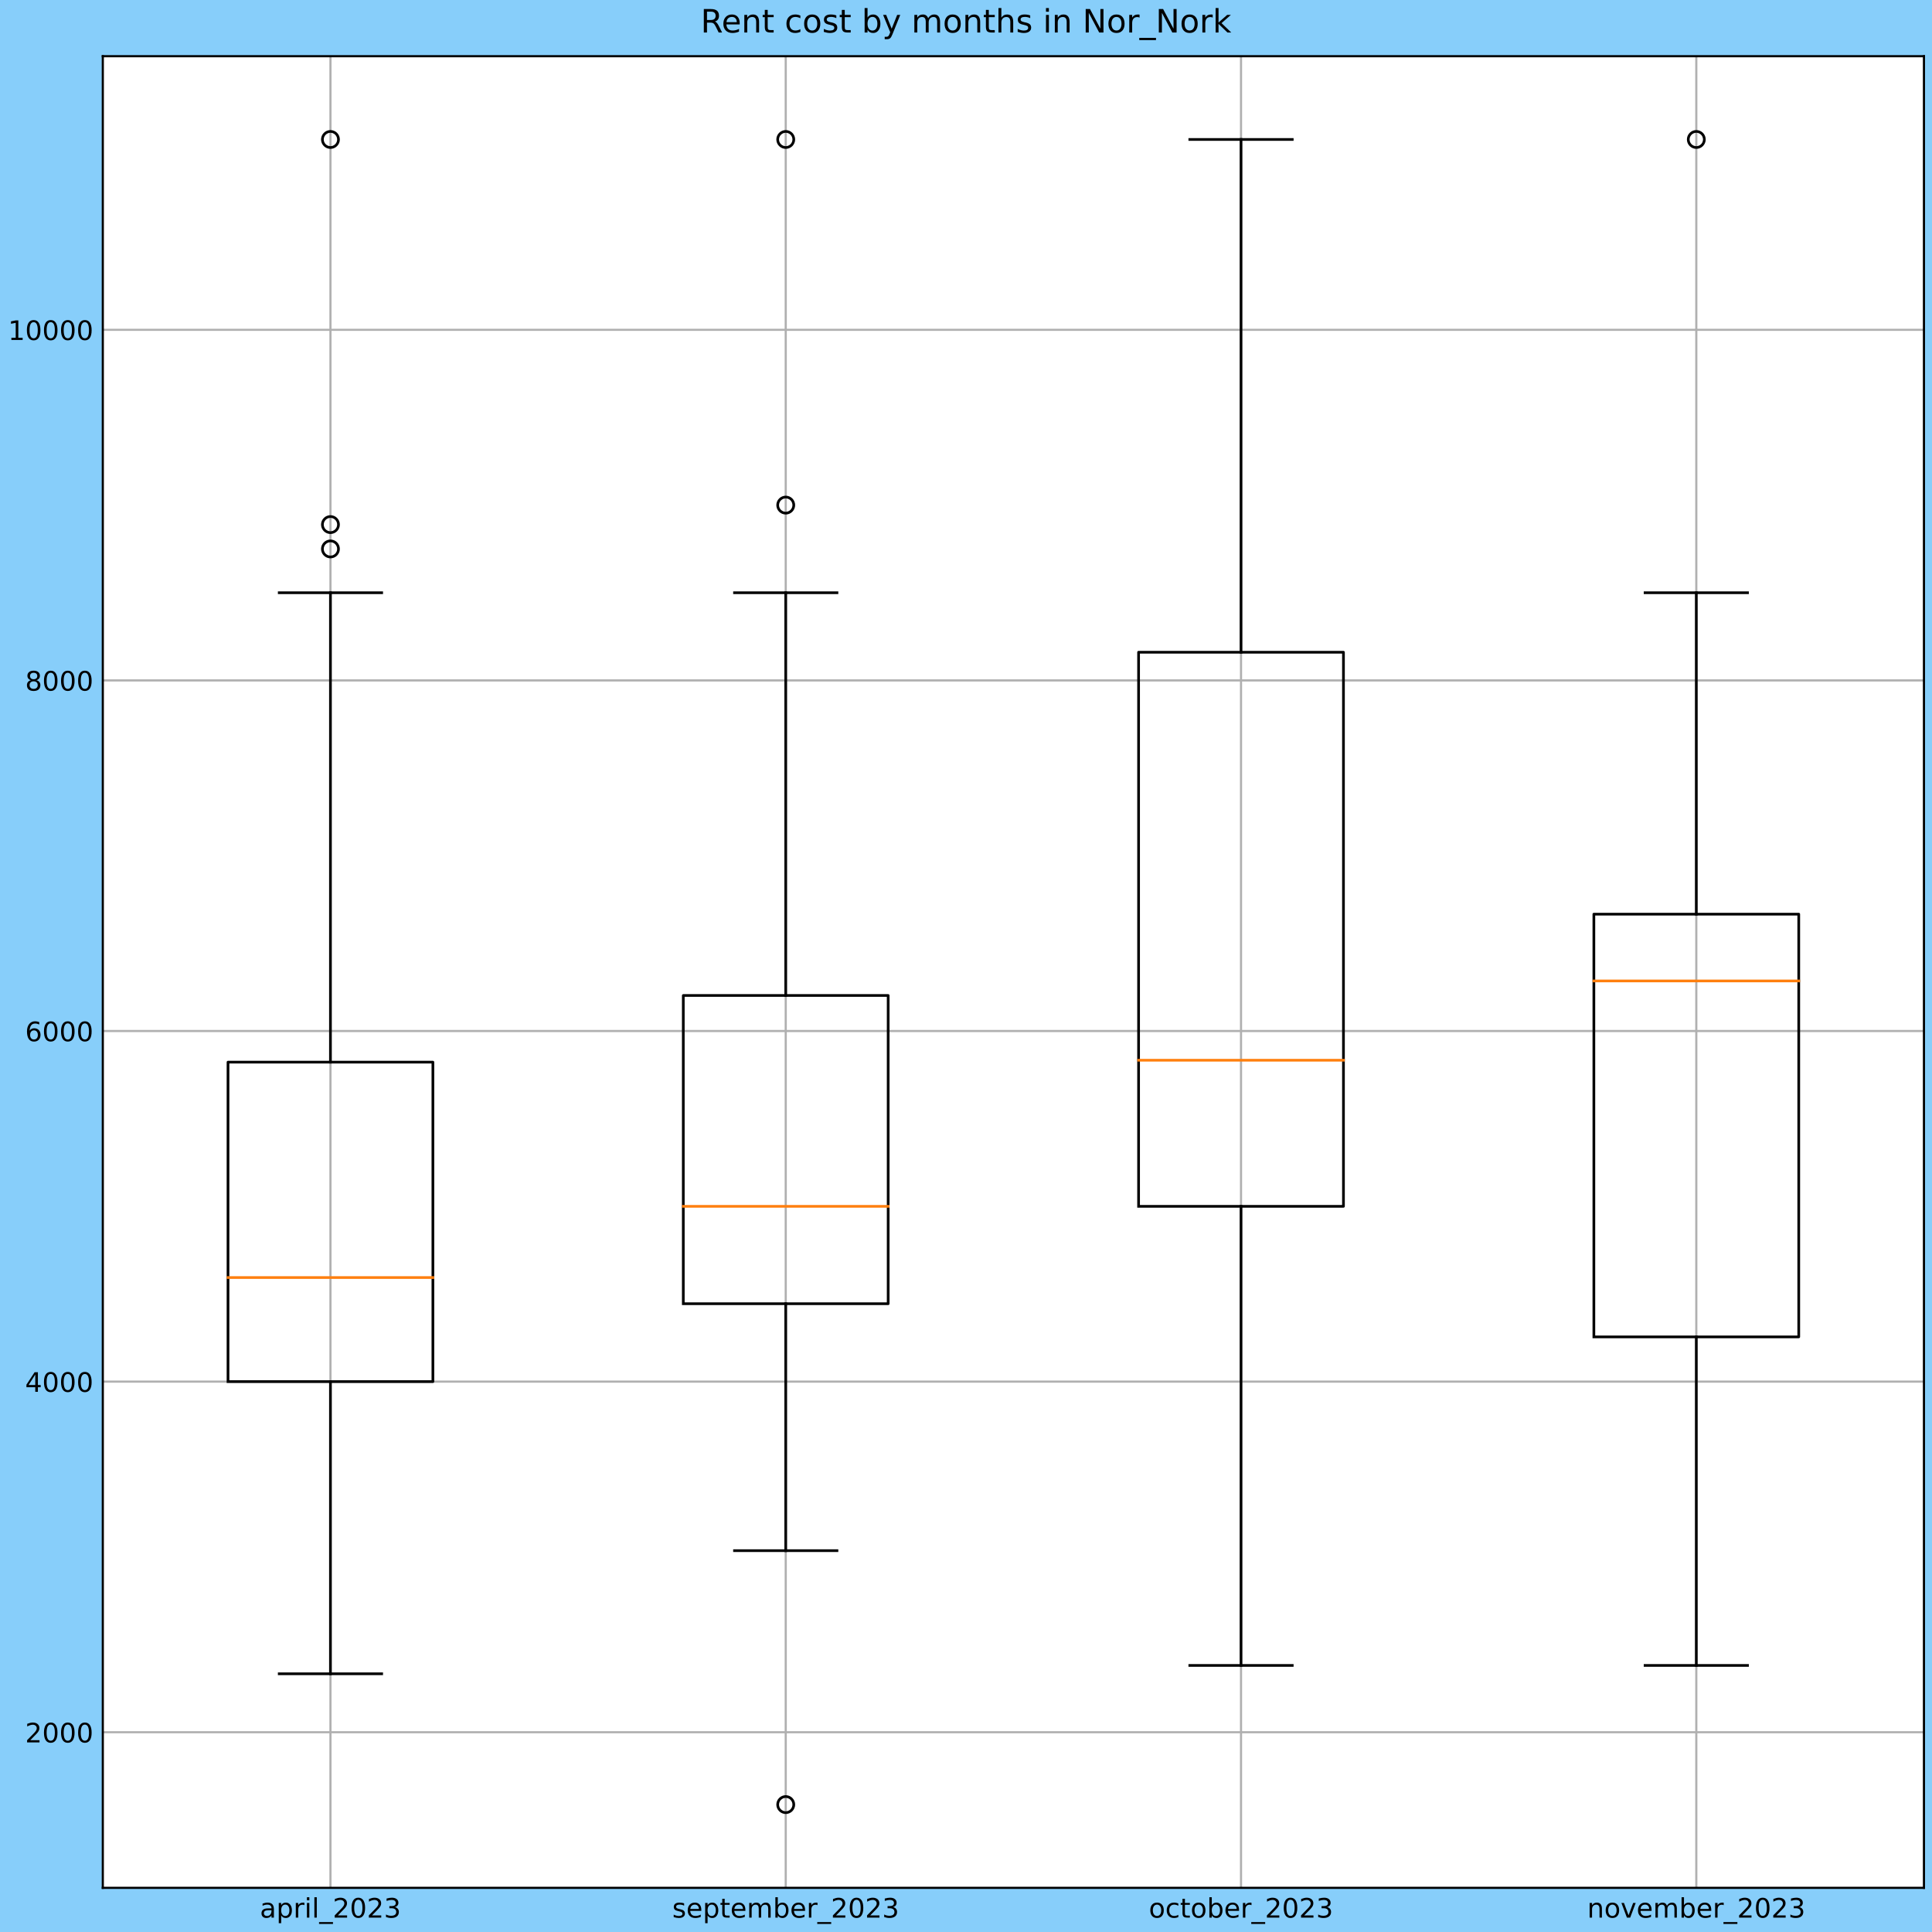
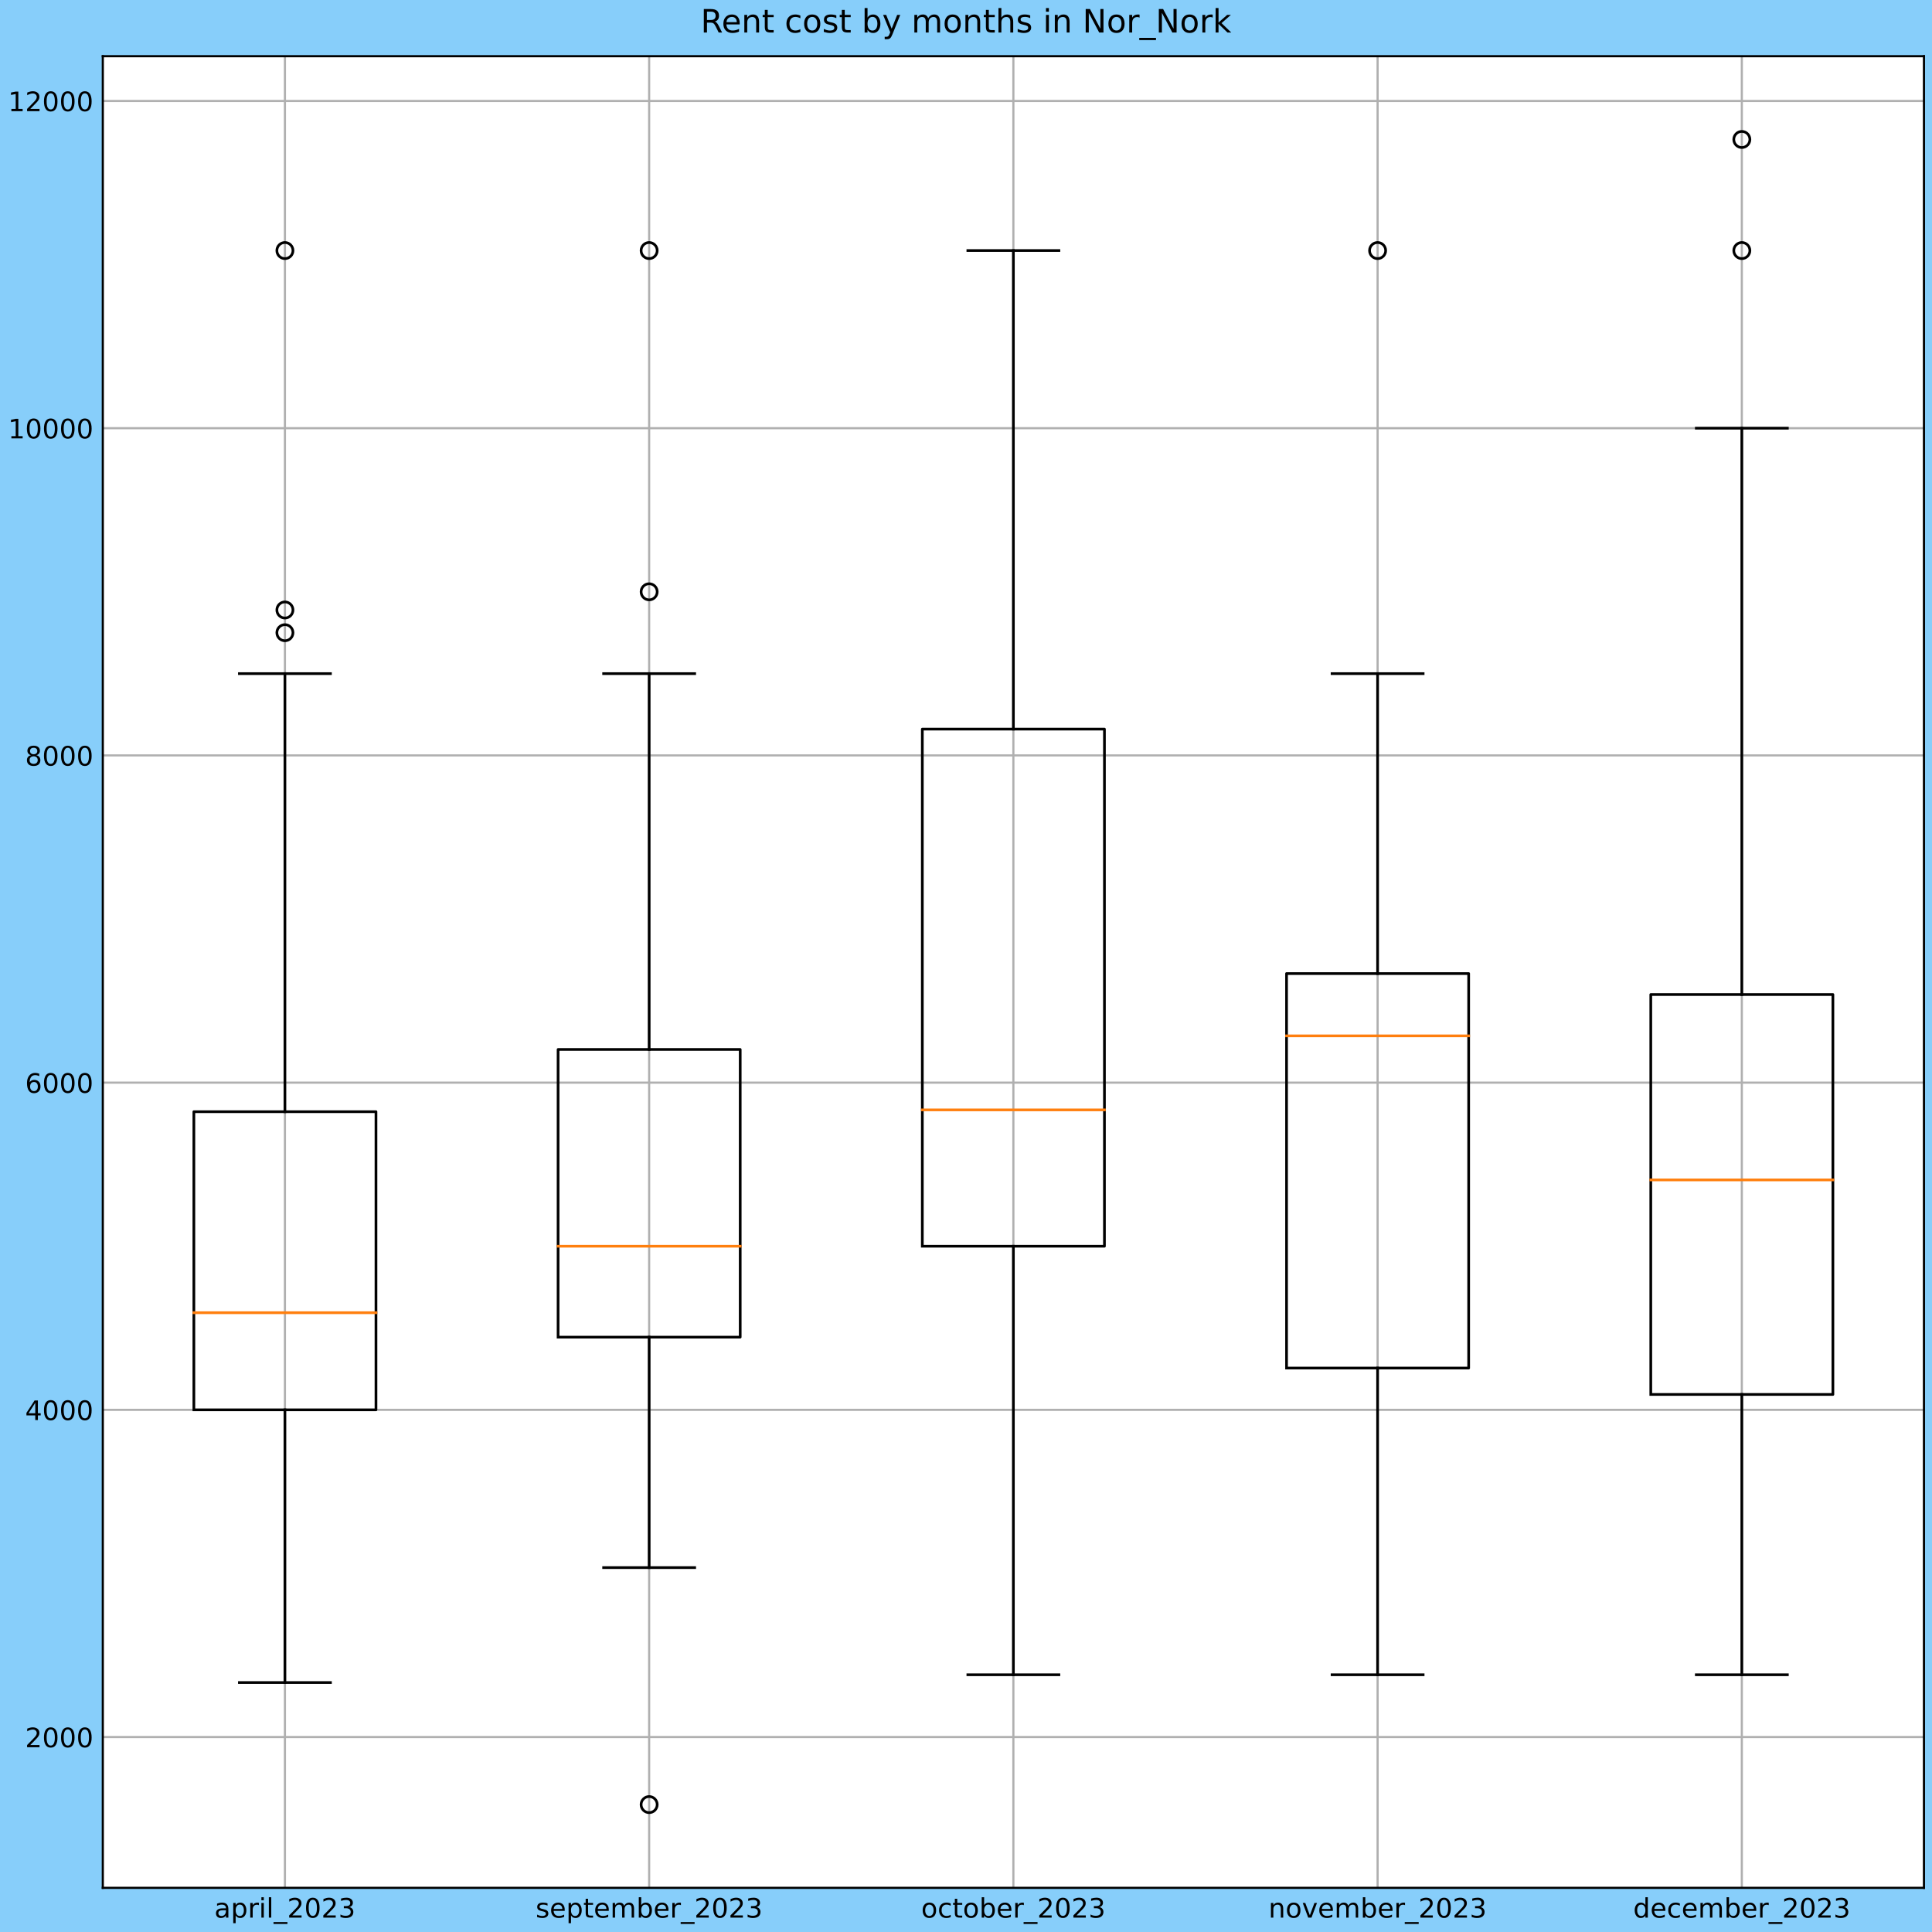
<svg xmlns="http://www.w3.org/2000/svg" xmlns:xlink="http://www.w3.org/1999/xlink" width="720pt" height="720pt" viewBox="0 0 720 720" version="1.1">
  <defs>
    <style type="text/css">*{stroke-linejoin: round; stroke-linecap: butt}</style>
  </defs>
  <g id="figure_1">
    <g id="patch_1">
      <path d="M 0 720  L 720 720  L 720 0  L 0 0  z " style="fill: #87cefa" />
    </g>
    <g id="axes_1">
      <g id="patch_2">
        <path d="M 38.313 703.544  L 717 703.544  L 717 20.948  L 38.313 20.948  z " style="fill: #ffffff" />
      </g>
      <g id="matplotlib.axis_1">
        <g id="xtick_1">
          <g id="line2d_1">
-             <path d="M 123.149 703.544  L 123.149 20.948  " clip-path="url(#pd80bcf5854)" style="fill: none; stroke: #b0b0b0; stroke-width: 0.8; stroke-linecap: square" />
+             <path d="M 106.181 703.544  L 106.181 20.948  " clip-path="url(#p9c67ec7162)" style="fill: none; stroke: #b0b0b0; stroke-width: 0.8; stroke-linecap: square" />
          </g>
          <g id="line2d_2" />
          <g id="text_1">
-             <g transform="translate(96.85174 714.6419)scale(0.1 -0.1)">
+             <g transform="translate(79.88457 714.6419)scale(0.1 -0.1)">
              <defs>
                <path id="DejaVuSans-61" d="M 2194 1759  Q 1497 1759 1228 1600  Q 959 1441 959 1056  Q 959 750 1161 570  Q 1363 391 1709 391  Q 2188 391 2477 730  Q 2766 1069 2766 1631  L 2766 1759  L 2194 1759  z M 3341 1997  L 3341 0  L 2766 0  L 2766 531  Q 2569 213 2275 61  Q 1981 -91 1556 -91  Q 1019 -91 701 211  Q 384 513 384 1019  Q 384 1609 779 1909  Q 1175 2209 1959 2209  L 2766 2209  L 2766 2266  Q 2766 2663 2505 2880  Q 2244 3097 1772 3097  Q 1472 3097 1187 3025  Q 903 2953 641 2809  L 641 3341  Q 956 3463 1253 3523  Q 1550 3584 1831 3584  Q 2591 3584 2966 3190  Q 3341 2797 3341 1997  z " transform="scale(0.015625)" />
                <path id="DejaVuSans-70" d="M 1159 525  L 1159 -1331  L 581 -1331  L 581 3500  L 1159 3500  L 1159 2969  Q 1341 3281 1617 3432  Q 1894 3584 2278 3584  Q 2916 3584 3314 3078  Q 3713 2572 3713 1747  Q 3713 922 3314 415  Q 2916 -91 2278 -91  Q 1894 -91 1617 61  Q 1341 213 1159 525  z M 3116 1747  Q 3116 2381 2855 2742  Q 2594 3103 2138 3103  Q 1681 3103 1420 2742  Q 1159 2381 1159 1747  Q 1159 1113 1420 752  Q 1681 391 2138 391  Q 2594 391 2855 752  Q 3116 1113 3116 1747  z " transform="scale(0.015625)" />
                <path id="DejaVuSans-72" d="M 2631 2963  Q 2534 3019 2420 3045  Q 2306 3072 2169 3072  Q 1681 3072 1420 2755  Q 1159 2438 1159 1844  L 1159 0  L 581 0  L 581 3500  L 1159 3500  L 1159 2956  Q 1341 3275 1631 3429  Q 1922 3584 2338 3584  Q 2397 3584 2469 3576  Q 2541 3569 2628 3553  L 2631 2963  z " transform="scale(0.015625)" />
                <path id="DejaVuSans-69" d="M 603 3500  L 1178 3500  L 1178 0  L 603 0  L 603 3500  z M 603 4863  L 1178 4863  L 1178 4134  L 603 4134  L 603 4863  z " transform="scale(0.015625)" />
                <path id="DejaVuSans-6c" d="M 603 4863  L 1178 4863  L 1178 0  L 603 0  L 603 4863  z " transform="scale(0.015625)" />
                <path id="DejaVuSans-5f" d="M 3263 -1063  L 3263 -1509  L -63 -1509  L -63 -1063  L 3263 -1063  z " transform="scale(0.015625)" />
                <path id="DejaVuSans-32" d="M 1228 531  L 3431 531  L 3431 0  L 469 0  L 469 531  Q 828 903 1448 1529  Q 2069 2156 2228 2338  Q 2531 2678 2651 2914  Q 2772 3150 2772 3378  Q 2772 3750 2511 3984  Q 2250 4219 1831 4219  Q 1534 4219 1204 4116  Q 875 4013 500 3803  L 500 4441  Q 881 4594 1212 4672  Q 1544 4750 1819 4750  Q 2544 4750 2975 4387  Q 3406 4025 3406 3419  Q 3406 3131 3298 2873  Q 3191 2616 2906 2266  Q 2828 2175 2409 1742  Q 1991 1309 1228 531  z " transform="scale(0.015625)" />
                <path id="DejaVuSans-30" d="M 2034 4250  Q 1547 4250 1301 3770  Q 1056 3291 1056 2328  Q 1056 1369 1301 889  Q 1547 409 2034 409  Q 2525 409 2770 889  Q 3016 1369 3016 2328  Q 3016 3291 2770 3770  Q 2525 4250 2034 4250  z M 2034 4750  Q 2819 4750 3233 4129  Q 3647 3509 3647 2328  Q 3647 1150 3233 529  Q 2819 -91 2034 -91  Q 1250 -91 836 529  Q 422 1150 422 2328  Q 422 3509 836 4129  Q 1250 4750 2034 4750  z " transform="scale(0.015625)" />
                <path id="DejaVuSans-33" d="M 2597 2516  Q 3050 2419 3304 2112  Q 3559 1806 3559 1356  Q 3559 666 3084 287  Q 2609 -91 1734 -91  Q 1441 -91 1130 -33  Q 819 25 488 141  L 488 750  Q 750 597 1062 519  Q 1375 441 1716 441  Q 2309 441 2620 675  Q 2931 909 2931 1356  Q 2931 1769 2642 2001  Q 2353 2234 1838 2234  L 1294 2234  L 1294 2753  L 1863 2753  Q 2328 2753 2575 2939  Q 2822 3125 2822 3475  Q 2822 3834 2567 4026  Q 2313 4219 1838 4219  Q 1578 4219 1281 4162  Q 984 4106 628 3988  L 628 4550  Q 988 4650 1302 4700  Q 1616 4750 1894 4750  Q 2613 4750 3031 4423  Q 3450 4097 3450 3541  Q 3450 3153 3228 2886  Q 3006 2619 2597 2516  z " transform="scale(0.015625)" />
              </defs>
              <use xlink:href="#DejaVuSans-61" />
              <use xlink:href="#DejaVuSans-70" x="61.279" />
              <use xlink:href="#DejaVuSans-72" x="124.756" />
              <use xlink:href="#DejaVuSans-69" x="165.869" />
              <use xlink:href="#DejaVuSans-6c" x="193.652" />
              <use xlink:href="#DejaVuSans-5f" x="221.436" />
              <use xlink:href="#DejaVuSans-32" x="271.436" />
              <use xlink:href="#DejaVuSans-30" x="335.059" />
              <use xlink:href="#DejaVuSans-32" x="398.682" />
              <use xlink:href="#DejaVuSans-33" x="462.305" />
            </g>
          </g>
        </g>
        <g id="xtick_2">
          <g id="line2d_3">
-             <path d="M 292.82 703.544  L 292.82 20.948  " clip-path="url(#pd80bcf5854)" style="fill: none; stroke: #b0b0b0; stroke-width: 0.8; stroke-linecap: square" />
+             <path d="M 241.919 703.544  L 241.919 20.948  " clip-path="url(#p9c67ec7162)" style="fill: none; stroke: #b0b0b0; stroke-width: 0.8; stroke-linecap: square" />
          </g>
          <g id="line2d_4" />
          <g id="text_2">
-             <g transform="translate(250.5266 714.6419)scale(0.1 -0.1)">
+             <g transform="translate(199.6251 714.6419)scale(0.1 -0.1)">
              <defs>
                <path id="DejaVuSans-73" d="M 2834 3397  L 2834 2853  Q 2591 2978 2328 3040  Q 2066 3103 1784 3103  Q 1356 3103 1142 2972  Q 928 2841 928 2578  Q 928 2378 1081 2264  Q 1234 2150 1697 2047  L 1894 2003  Q 2506 1872 2764 1633  Q 3022 1394 3022 966  Q 3022 478 2636 193  Q 2250 -91 1575 -91  Q 1294 -91 989 -36  Q 684 19 347 128  L 347 722  Q 666 556 975 473  Q 1284 391 1588 391  Q 1994 391 2212 530  Q 2431 669 2431 922  Q 2431 1156 2273 1281  Q 2116 1406 1581 1522  L 1381 1569  Q 847 1681 609 1914  Q 372 2147 372 2553  Q 372 3047 722 3315  Q 1072 3584 1716 3584  Q 2034 3584 2315 3537  Q 2597 3491 2834 3397  z " transform="scale(0.015625)" />
                <path id="DejaVuSans-65" d="M 3597 1894  L 3597 1613  L 953 1613  Q 991 1019 1311 708  Q 1631 397 2203 397  Q 2534 397 2845 478  Q 3156 559 3463 722  L 3463 178  Q 3153 47 2828 -22  Q 2503 -91 2169 -91  Q 1331 -91 842 396  Q 353 884 353 1716  Q 353 2575 817 3079  Q 1281 3584 2069 3584  Q 2775 3584 3186 3129  Q 3597 2675 3597 1894  z M 3022 2063  Q 3016 2534 2758 2815  Q 2500 3097 2075 3097  Q 1594 3097 1305 2825  Q 1016 2553 972 2059  L 3022 2063  z " transform="scale(0.015625)" />
                <path id="DejaVuSans-74" d="M 1172 4494  L 1172 3500  L 2356 3500  L 2356 3053  L 1172 3053  L 1172 1153  Q 1172 725 1289 603  Q 1406 481 1766 481  L 2356 481  L 2356 0  L 1766 0  Q 1100 0 847 248  Q 594 497 594 1153  L 594 3053  L 172 3053  L 172 3500  L 594 3500  L 594 4494  L 1172 4494  z " transform="scale(0.015625)" />
                <path id="DejaVuSans-6d" d="M 3328 2828  Q 3544 3216 3844 3400  Q 4144 3584 4550 3584  Q 5097 3584 5394 3201  Q 5691 2819 5691 2113  L 5691 0  L 5113 0  L 5113 2094  Q 5113 2597 4934 2840  Q 4756 3084 4391 3084  Q 3944 3084 3684 2787  Q 3425 2491 3425 1978  L 3425 0  L 2847 0  L 2847 2094  Q 2847 2600 2669 2842  Q 2491 3084 2119 3084  Q 1678 3084 1418 2786  Q 1159 2488 1159 1978  L 1159 0  L 581 0  L 581 3500  L 1159 3500  L 1159 2956  Q 1356 3278 1631 3431  Q 1906 3584 2284 3584  Q 2666 3584 2933 3390  Q 3200 3197 3328 2828  z " transform="scale(0.015625)" />
                <path id="DejaVuSans-62" d="M 3116 1747  Q 3116 2381 2855 2742  Q 2594 3103 2138 3103  Q 1681 3103 1420 2742  Q 1159 2381 1159 1747  Q 1159 1113 1420 752  Q 1681 391 2138 391  Q 2594 391 2855 752  Q 3116 1113 3116 1747  z M 1159 2969  Q 1341 3281 1617 3432  Q 1894 3584 2278 3584  Q 2916 3584 3314 3078  Q 3713 2572 3713 1747  Q 3713 922 3314 415  Q 2916 -91 2278 -91  Q 1894 -91 1617 61  Q 1341 213 1159 525  L 1159 0  L 581 0  L 581 4863  L 1159 4863  L 1159 2969  z " transform="scale(0.015625)" />
              </defs>
              <use xlink:href="#DejaVuSans-73" />
              <use xlink:href="#DejaVuSans-65" x="52.1" />
              <use xlink:href="#DejaVuSans-70" x="113.623" />
              <use xlink:href="#DejaVuSans-74" x="177.1" />
              <use xlink:href="#DejaVuSans-65" x="216.309" />
              <use xlink:href="#DejaVuSans-6d" x="277.832" />
              <use xlink:href="#DejaVuSans-62" x="375.244" />
              <use xlink:href="#DejaVuSans-65" x="438.721" />
              <use xlink:href="#DejaVuSans-72" x="500.244" />
              <use xlink:href="#DejaVuSans-5f" x="541.357" />
              <use xlink:href="#DejaVuSans-32" x="591.357" />
              <use xlink:href="#DejaVuSans-30" x="654.98" />
              <use xlink:href="#DejaVuSans-32" x="718.604" />
              <use xlink:href="#DejaVuSans-33" x="782.227" />
            </g>
          </g>
        </g>
        <g id="xtick_3">
          <g id="line2d_5">
-             <path d="M 462.492 703.544  L 462.492 20.948  " clip-path="url(#pd80bcf5854)" style="fill: none; stroke: #b0b0b0; stroke-width: 0.8; stroke-linecap: square" />
+             <path d="M 377.656 703.544  L 377.656 20.948  " clip-path="url(#p9c67ec7162)" style="fill: none; stroke: #b0b0b0; stroke-width: 0.8; stroke-linecap: square" />
          </g>
          <g id="line2d_6" />
          <g id="text_3">
-             <g transform="translate(428.1328 714.6419)scale(0.1 -0.1)">
+             <g transform="translate(343.2969 714.6419)scale(0.1 -0.1)">
              <defs>
                <path id="DejaVuSans-6f" d="M 1959 3097  Q 1497 3097 1228 2736  Q 959 2375 959 1747  Q 959 1119 1226 758  Q 1494 397 1959 397  Q 2419 397 2687 759  Q 2956 1122 2956 1747  Q 2956 2369 2687 2733  Q 2419 3097 1959 3097  z M 1959 3584  Q 2709 3584 3137 3096  Q 3566 2609 3566 1747  Q 3566 888 3137 398  Q 2709 -91 1959 -91  Q 1206 -91 779 398  Q 353 888 353 1747  Q 353 2609 779 3096  Q 1206 3584 1959 3584  z " transform="scale(0.015625)" />
                <path id="DejaVuSans-63" d="M 3122 3366  L 3122 2828  Q 2878 2963 2633 3030  Q 2388 3097 2138 3097  Q 1578 3097 1268 2742  Q 959 2388 959 1747  Q 959 1106 1268 751  Q 1578 397 2138 397  Q 2388 397 2633 464  Q 2878 531 3122 666  L 3122 134  Q 2881 22 2623 -34  Q 2366 -91 2075 -91  Q 1284 -91 818 406  Q 353 903 353 1747  Q 353 2603 823 3093  Q 1294 3584 2113 3584  Q 2378 3584 2631 3529  Q 2884 3475 3122 3366  z " transform="scale(0.015625)" />
              </defs>
              <use xlink:href="#DejaVuSans-6f" />
              <use xlink:href="#DejaVuSans-63" x="61.182" />
              <use xlink:href="#DejaVuSans-74" x="116.162" />
              <use xlink:href="#DejaVuSans-6f" x="155.371" />
              <use xlink:href="#DejaVuSans-62" x="216.553" />
              <use xlink:href="#DejaVuSans-65" x="280.029" />
              <use xlink:href="#DejaVuSans-72" x="341.553" />
              <use xlink:href="#DejaVuSans-5f" x="382.666" />
              <use xlink:href="#DejaVuSans-32" x="432.666" />
              <use xlink:href="#DejaVuSans-30" x="496.289" />
              <use xlink:href="#DejaVuSans-32" x="559.912" />
              <use xlink:href="#DejaVuSans-33" x="623.535" />
            </g>
          </g>
        </g>
        <g id="xtick_4">
          <g id="line2d_7">
-             <path d="M 632.164 703.544  L 632.164 20.948  " clip-path="url(#pd80bcf5854)" style="fill: none; stroke: #b0b0b0; stroke-width: 0.8; stroke-linecap: square" />
+             <path d="M 513.394 703.544  L 513.394 20.948  " clip-path="url(#p9c67ec7162)" style="fill: none; stroke: #b0b0b0; stroke-width: 0.8; stroke-linecap: square" />
          </g>
          <g id="line2d_8" />
          <g id="text_4">
-             <g transform="translate(591.4983 714.6419)scale(0.1 -0.1)">
+             <g transform="translate(472.728 714.6419)scale(0.1 -0.1)">
              <defs>
                <path id="DejaVuSans-6e" d="M 3513 2113  L 3513 0  L 2938 0  L 2938 2094  Q 2938 2591 2744 2837  Q 2550 3084 2163 3084  Q 1697 3084 1428 2787  Q 1159 2491 1159 1978  L 1159 0  L 581 0  L 581 3500  L 1159 3500  L 1159 2956  Q 1366 3272 1645 3428  Q 1925 3584 2291 3584  Q 2894 3584 3203 3211  Q 3513 2838 3513 2113  z " transform="scale(0.015625)" />
                <path id="DejaVuSans-76" d="M 191 3500  L 800 3500  L 1894 563  L 2988 3500  L 3597 3500  L 2284 0  L 1503 0  L 191 3500  z " transform="scale(0.015625)" />
              </defs>
              <use xlink:href="#DejaVuSans-6e" />
              <use xlink:href="#DejaVuSans-6f" x="63.379" />
              <use xlink:href="#DejaVuSans-76" x="124.561" />
              <use xlink:href="#DejaVuSans-65" x="183.74" />
              <use xlink:href="#DejaVuSans-6d" x="245.264" />
              <use xlink:href="#DejaVuSans-62" x="342.676" />
              <use xlink:href="#DejaVuSans-65" x="406.152" />
              <use xlink:href="#DejaVuSans-72" x="467.676" />
              <use xlink:href="#DejaVuSans-5f" x="508.789" />
              <use xlink:href="#DejaVuSans-32" x="558.789" />
              <use xlink:href="#DejaVuSans-30" x="622.412" />
              <use xlink:href="#DejaVuSans-32" x="686.035" />
              <use xlink:href="#DejaVuSans-33" x="749.658" />
            </g>
          </g>
        </g>
+         <g id="xtick_5">
+           <g id="line2d_9">
+             <path d="M 649.131 703.544  L 649.131 20.948  " clip-path="url(#p9c67ec7162)" style="fill: none; stroke: #b0b0b0; stroke-width: 0.8; stroke-linecap: square" />
+           </g>
+           <g id="line2d_10" />
+           <g id="text_5">
+             <g transform="translate(608.6529 714.6419)scale(0.1 -0.1)">
+               <defs>
+                 <path id="DejaVuSans-64" d="M 2906 2969  L 2906 4863  L 3481 4863  L 3481 0  L 2906 0  L 2906 525  Q 2725 213 2448 61  Q 2172 -91 1784 -91  Q 1150 -91 751 415  Q 353 922 353 1747  Q 353 2572 751 3078  Q 1150 3584 1784 3584  Q 2172 3584 2448 3432  Q 2725 3281 2906 2969  z M 947 1747  Q 947 1113 1208 752  Q 1469 391 1925 391  Q 2381 391 2643 752  Q 2906 1113 2906 1747  Q 2906 2381 2643 2742  Q 2381 3103 1925 3103  Q 1469 3103 1208 2742  Q 947 2381 947 1747  z " transform="scale(0.015625)" />
+               </defs>
+               <use xlink:href="#DejaVuSans-64" />
+               <use xlink:href="#DejaVuSans-65" x="63.477" />
+               <use xlink:href="#DejaVuSans-63" x="125" />
+               <use xlink:href="#DejaVuSans-65" x="179.98" />
+               <use xlink:href="#DejaVuSans-6d" x="241.504" />
+               <use xlink:href="#DejaVuSans-62" x="338.916" />
+               <use xlink:href="#DejaVuSans-65" x="402.393" />
+               <use xlink:href="#DejaVuSans-72" x="463.916" />
+               <use xlink:href="#DejaVuSans-5f" x="505.029" />
+               <use xlink:href="#DejaVuSans-32" x="555.029" />
+               <use xlink:href="#DejaVuSans-30" x="618.652" />
+               <use xlink:href="#DejaVuSans-32" x="682.275" />
+               <use xlink:href="#DejaVuSans-33" x="745.898" />
+             </g>
+           </g>
+         </g>
      </g>
      <g id="matplotlib.axis_2">
        <g id="ytick_1">
-           <g id="line2d_9">
-             <path d="M 38.313 645.554  L 717 645.554  " clip-path="url(#pd80bcf5854)" style="fill: none; stroke: #b0b0b0; stroke-width: 0.8; stroke-linecap: square" />
-           </g>
-           <g id="line2d_10" />
-           <g id="text_5">
-             <g transform="translate(9.36274 649.3537)scale(0.1 -0.1)">
+           <g id="line2d_11">
+             <path d="M 38.313 647.353  L 717 647.353  " clip-path="url(#p9c67ec7162)" style="fill: none; stroke: #b0b0b0; stroke-width: 0.8; stroke-linecap: square" />
+           </g>
+           <g id="line2d_12" />
+           <g id="text_6">
+             <g transform="translate(9.36274 651.1524)scale(0.1 -0.1)">
              <use xlink:href="#DejaVuSans-32" />
              <use xlink:href="#DejaVuSans-30" x="63.623" />
              <use xlink:href="#DejaVuSans-30" x="127.246" />
              <use xlink:href="#DejaVuSans-30" x="190.869" />
            </g>
          </g>
        </g>
        <g id="ytick_2">
-           <g id="line2d_11">
-             <path d="M 38.313 514.892  L 717 514.892  " clip-path="url(#pd80bcf5854)" style="fill: none; stroke: #b0b0b0; stroke-width: 0.8; stroke-linecap: square" />
-           </g>
-           <g id="line2d_12" />
-           <g id="text_6">
-             <g transform="translate(9.36274 518.6916)scale(0.1 -0.1)">
+           <g id="line2d_13">
+             <path d="M 38.313 525.408  L 717 525.408  " clip-path="url(#p9c67ec7162)" style="fill: none; stroke: #b0b0b0; stroke-width: 0.8; stroke-linecap: square" />
+           </g>
+           <g id="line2d_14" />
+           <g id="text_7">
+             <g transform="translate(9.36274 529.2076)scale(0.1 -0.1)">
              <defs>
                <path id="DejaVuSans-34" d="M 2419 4116  L 825 1625  L 2419 1625  L 2419 4116  z M 2253 4666  L 3047 4666  L 3047 1625  L 3713 1625  L 3713 1100  L 3047 1100  L 3047 0  L 2419 0  L 2419 1100  L 313 1100  L 313 1709  L 2253 4666  z " transform="scale(0.015625)" />
              </defs>
              <use xlink:href="#DejaVuSans-34" />
              <use xlink:href="#DejaVuSans-30" x="63.623" />
              <use xlink:href="#DejaVuSans-30" x="127.246" />
              <use xlink:href="#DejaVuSans-30" x="190.869" />
            </g>
          </g>
        </g>
        <g id="ytick_3">
-           <g id="line2d_13">
-             <path d="M 38.313 384.23  L 717 384.23  " clip-path="url(#pd80bcf5854)" style="fill: none; stroke: #b0b0b0; stroke-width: 0.8; stroke-linecap: square" />
-           </g>
-           <g id="line2d_14" />
-           <g id="text_7">
-             <g transform="translate(9.36274 388.0295)scale(0.1 -0.1)">
+           <g id="line2d_15">
+             <path d="M 38.313 403.463  L 717 403.463  " clip-path="url(#p9c67ec7162)" style="fill: none; stroke: #b0b0b0; stroke-width: 0.8; stroke-linecap: square" />
+           </g>
+           <g id="line2d_16" />
+           <g id="text_8">
+             <g transform="translate(9.36274 407.2627)scale(0.1 -0.1)">
              <defs>
                <path id="DejaVuSans-36" d="M 2113 2584  Q 1688 2584 1439 2293  Q 1191 2003 1191 1497  Q 1191 994 1439 701  Q 1688 409 2113 409  Q 2538 409 2786 701  Q 3034 994 3034 1497  Q 3034 2003 2786 2293  Q 2538 2584 2113 2584  z M 3366 4563  L 3366 3988  Q 3128 4100 2886 4159  Q 2644 4219 2406 4219  Q 1781 4219 1451 3797  Q 1122 3375 1075 2522  Q 1259 2794 1537 2939  Q 1816 3084 2150 3084  Q 2853 3084 3261 2657  Q 3669 2231 3669 1497  Q 3669 778 3244 343  Q 2819 -91 2113 -91  Q 1303 -91 875 529  Q 447 1150 447 2328  Q 447 3434 972 4092  Q 1497 4750 2381 4750  Q 2619 4750 2861 4703  Q 3103 4656 3366 4563  z " transform="scale(0.015625)" />
              </defs>
              <use xlink:href="#DejaVuSans-36" />
              <use xlink:href="#DejaVuSans-30" x="63.623" />
              <use xlink:href="#DejaVuSans-30" x="127.246" />
              <use xlink:href="#DejaVuSans-30" x="190.869" />
            </g>
          </g>
        </g>
        <g id="ytick_4">
-           <g id="line2d_15">
-             <path d="M 38.313 253.568  L 717 253.568  " clip-path="url(#pd80bcf5854)" style="fill: none; stroke: #b0b0b0; stroke-width: 0.8; stroke-linecap: square" />
-           </g>
-           <g id="line2d_16" />
-           <g id="text_8">
-             <g transform="translate(9.36274 257.3674)scale(0.1 -0.1)">
+           <g id="line2d_17">
+             <path d="M 38.313 281.519  L 717 281.519  " clip-path="url(#p9c67ec7162)" style="fill: none; stroke: #b0b0b0; stroke-width: 0.8; stroke-linecap: square" />
+           </g>
+           <g id="line2d_18" />
+           <g id="text_9">
+             <g transform="translate(9.36274 285.3178)scale(0.1 -0.1)">
              <defs>
                <path id="DejaVuSans-38" d="M 2034 2216  Q 1584 2216 1326 1975  Q 1069 1734 1069 1313  Q 1069 891 1326 650  Q 1584 409 2034 409  Q 2484 409 2743 651  Q 3003 894 3003 1313  Q 3003 1734 2745 1975  Q 2488 2216 2034 2216  z M 1403 2484  Q 997 2584 770 2862  Q 544 3141 544 3541  Q 544 4100 942 4425  Q 1341 4750 2034 4750  Q 2731 4750 3128 4425  Q 3525 4100 3525 3541  Q 3525 3141 3298 2862  Q 3072 2584 2669 2484  Q 3125 2378 3379 2068  Q 3634 1759 3634 1313  Q 3634 634 3220 271  Q 2806 -91 2034 -91  Q 1263 -91 848 271  Q 434 634 434 1313  Q 434 1759 690 2068  Q 947 2378 1403 2484  z M 1172 3481  Q 1172 3119 1398 2916  Q 1625 2713 2034 2713  Q 2441 2713 2670 2916  Q 2900 3119 2900 3481  Q 2900 3844 2670 4047  Q 2441 4250 2034 4250  Q 1625 4250 1398 4047  Q 1172 3844 1172 3481  z " transform="scale(0.015625)" />
              </defs>
              <use xlink:href="#DejaVuSans-38" />
              <use xlink:href="#DejaVuSans-30" x="63.623" />
              <use xlink:href="#DejaVuSans-30" x="127.246" />
              <use xlink:href="#DejaVuSans-30" x="190.869" />
            </g>
          </g>
        </g>
        <g id="ytick_5">
-           <g id="line2d_17">
-             <path d="M 38.313 122.906  L 717 122.906  " clip-path="url(#pd80bcf5854)" style="fill: none; stroke: #b0b0b0; stroke-width: 0.8; stroke-linecap: square" />
-           </g>
-           <g id="line2d_18" />
-           <g id="text_9">
-             <g transform="translate(3.00024 126.7053)scale(0.1 -0.1)">
+           <g id="line2d_19">
+             <path d="M 38.313 159.574  L 717 159.574  " clip-path="url(#p9c67ec7162)" style="fill: none; stroke: #b0b0b0; stroke-width: 0.8; stroke-linecap: square" />
+           </g>
+           <g id="line2d_20" />
+           <g id="text_10">
+             <g transform="translate(3.00024 163.3729)scale(0.1 -0.1)">
              <defs>
                <path id="DejaVuSans-31" d="M 794 531  L 1825 531  L 1825 4091  L 703 3866  L 703 4441  L 1819 4666  L 2450 4666  L 2450 531  L 3481 531  L 3481 0  L 794 0  L 794 531  z " transform="scale(0.015625)" />
              </defs>
              <use xlink:href="#DejaVuSans-31" />
              <use xlink:href="#DejaVuSans-30" x="63.623" />
              <use xlink:href="#DejaVuSans-30" x="127.246" />
              <use xlink:href="#DejaVuSans-30" x="190.869" />
              <use xlink:href="#DejaVuSans-30" x="254.492" />
            </g>
          </g>
        </g>
-       </g>
-       <g id="line2d_19">
-         <path d="M 84.972 514.892  L 161.325 514.892  L 161.325 395.835  L 84.972 395.835  L 84.972 514.892  " clip-path="url(#pd80bcf5854)" style="fill: none; stroke: #000000; stroke-linecap: square" />
-       </g>
-       <g id="line2d_20">
-         <path d="M 123.149 514.892  L 123.149 623.777  " clip-path="url(#pd80bcf5854)" style="fill: none; stroke: #000000; stroke-linecap: square" />
-       </g>
-       <g id="line2d_21">
-         <path d="M 123.149 395.835  L 123.149 220.903  " clip-path="url(#pd80bcf5854)" style="fill: none; stroke: #000000; stroke-linecap: square" />
-       </g>
-       <g id="line2d_22">
-         <path d="M 104.061 623.777  L 142.237 623.777  " clip-path="url(#pd80bcf5854)" style="fill: none; stroke: #000000; stroke-linecap: square" />
+         <g id="ytick_6">
+           <g id="line2d_21">
+             <path d="M 38.313 37.629  L 717 37.629  " clip-path="url(#p9c67ec7162)" style="fill: none; stroke: #b0b0b0; stroke-width: 0.8; stroke-linecap: square" />
+           </g>
+           <g id="line2d_22" />
+           <g id="text_11">
+             <g transform="translate(3.00024 41.42804)scale(0.1 -0.1)">
+               <use xlink:href="#DejaVuSans-31" />
+               <use xlink:href="#DejaVuSans-32" x="63.623" />
+               <use xlink:href="#DejaVuSans-30" x="127.246" />
+               <use xlink:href="#DejaVuSans-30" x="190.869" />
+               <use xlink:href="#DejaVuSans-30" x="254.492" />
+             </g>
+           </g>
+         </g>
      </g>
      <g id="line2d_23">
-         <path d="M 104.061 220.903  L 142.237 220.903  " clip-path="url(#pd80bcf5854)" style="fill: none; stroke: #000000; stroke-linecap: square" />
+         <path d="M 72.247 525.408  L 140.116 525.408  L 140.116 414.294  L 72.247 414.294  L 72.247 525.408  " clip-path="url(#p9c67ec7162)" style="fill: none; stroke: #000000; stroke-linecap: square" />
      </g>
      <g id="line2d_24">
+         <path d="M 106.181 525.408  L 106.181 627.029  " clip-path="url(#p9c67ec7162)" style="fill: none; stroke: #000000; stroke-linecap: square" />
+       </g>
+       <g id="line2d_25">
+         <path d="M 106.181 414.294  L 106.181 251.032  " clip-path="url(#p9c67ec7162)" style="fill: none; stroke: #000000; stroke-linecap: square" />
+       </g>
+       <g id="line2d_26">
+         <path d="M 89.214 627.029  L 123.149 627.029  " clip-path="url(#p9c67ec7162)" style="fill: none; stroke: #000000; stroke-linecap: square" />
+       </g>
+       <g id="line2d_27">
+         <path d="M 89.214 251.032  L 123.149 251.032  " clip-path="url(#p9c67ec7162)" style="fill: none; stroke: #000000; stroke-linecap: square" />
+       </g>
+       <g id="line2d_28">
        <defs>
-           <path id="mbad8884e12" d="M 0 3  C 0.796 3 1.559 2.684 2.121 2.121  C 2.684 1.559 3 0.796 3 0  C 3 -0.796 2.684 -1.559 2.121 -2.121  C 1.559 -2.684 0.796 -3 0 -3  C -0.796 -3 -1.559 -2.684 -2.121 -2.121  C -2.684 -1.559 -3 -0.796 -3 0  C -3 0.796 -2.684 1.559 -2.121 2.121  C -1.559 2.684 -0.796 3 0 3  z " style="stroke: #000000" />
+           <path id="me9e5285415" d="M 0 3  C 0.796 3 1.559 2.684 2.121 2.121  C 2.684 1.559 3 0.796 3 0  C 3 -0.796 2.684 -1.559 2.121 -2.121  C 1.559 -2.684 0.796 -3 0 -3  C -0.796 -3 -1.559 -2.684 -2.121 -2.121  C -2.684 -1.559 -3 -0.796 -3 0  C -3 0.796 -2.684 1.559 -2.121 2.121  C -1.559 2.684 -0.796 3 0 3  z " style="stroke: #000000" />
        </defs>
-         <g clip-path="url(#pd80bcf5854)">
-           <use xlink:href="#mbad8884e12" x="123.149" y="204.57" style="fill-opacity: 0; stroke: #000000" />
-           <use xlink:href="#mbad8884e12" x="123.149" y="51.975" style="fill-opacity: 0; stroke: #000000" />
-           <use xlink:href="#mbad8884e12" x="123.149" y="195.496" style="fill-opacity: 0; stroke: #000000" />
-         </g>
-       </g>
-       <g id="line2d_25">
-         <path d="M 254.644 485.856  L 330.997 485.856  L 330.997 370.991  L 254.644 370.991  L 254.644 485.856  " clip-path="url(#pd80bcf5854)" style="fill: none; stroke: #000000; stroke-linecap: square" />
-       </g>
-       <g id="line2d_26">
-         <path d="M 292.82 485.856  L 292.82 577.89  " clip-path="url(#pd80bcf5854)" style="fill: none; stroke: #000000; stroke-linecap: square" />
-       </g>
-       <g id="line2d_27">
-         <path d="M 292.82 370.991  L 292.82 220.903  " clip-path="url(#pd80bcf5854)" style="fill: none; stroke: #000000; stroke-linecap: square" />
-       </g>
-       <g id="line2d_28">
-         <path d="M 273.732 577.89  L 311.908 577.89  " clip-path="url(#pd80bcf5854)" style="fill: none; stroke: #000000; stroke-linecap: square" />
+         <g clip-path="url(#p9c67ec7162)">
+           <use xlink:href="#me9e5285415" x="106.181" y="235.789" style="fill-opacity: 0; stroke: #000000" />
+           <use xlink:href="#me9e5285415" x="106.181" y="93.375" style="fill-opacity: 0; stroke: #000000" />
+           <use xlink:href="#me9e5285415" x="106.181" y="227.321" style="fill-opacity: 0; stroke: #000000" />
+         </g>
      </g>
      <g id="line2d_29">
-         <path d="M 273.732 220.903  L 311.908 220.903  " clip-path="url(#pd80bcf5854)" style="fill: none; stroke: #000000; stroke-linecap: square" />
+         <path d="M 207.984 498.309  L 275.853 498.309  L 275.853 391.107  L 207.984 391.107  L 207.984 498.309  " clip-path="url(#p9c67ec7162)" style="fill: none; stroke: #000000; stroke-linecap: square" />
      </g>
      <g id="line2d_30">
-         <g clip-path="url(#pd80bcf5854)">
-           <use xlink:href="#mbad8884e12" x="292.82" y="672.516" style="fill-opacity: 0; stroke: #000000" />
-           <use xlink:href="#mbad8884e12" x="292.82" y="188.237" style="fill-opacity: 0; stroke: #000000" />
-           <use xlink:href="#mbad8884e12" x="292.82" y="51.975" style="fill-opacity: 0; stroke: #000000" />
-         </g>
+         <path d="M 241.919 498.309  L 241.919 584.203  " clip-path="url(#p9c67ec7162)" style="fill: none; stroke: #000000; stroke-linecap: square" />
      </g>
      <g id="line2d_31">
-         <path d="M 424.316 449.561  L 500.668 449.561  L 500.668 243.069  L 424.316 243.069  L 424.316 449.561  " clip-path="url(#pd80bcf5854)" style="fill: none; stroke: #000000; stroke-linecap: square" />
+         <path d="M 241.919 391.107  L 241.919 251.032  " clip-path="url(#p9c67ec7162)" style="fill: none; stroke: #000000; stroke-linecap: square" />
      </g>
      <g id="line2d_32">
-         <path d="M 462.492 449.561  L 462.492 620.666  " clip-path="url(#pd80bcf5854)" style="fill: none; stroke: #000000; stroke-linecap: square" />
+         <path d="M 224.952 584.203  L 258.886 584.203  " clip-path="url(#p9c67ec7162)" style="fill: none; stroke: #000000; stroke-linecap: square" />
      </g>
      <g id="line2d_33">
-         <path d="M 462.492 243.069  L 462.492 51.975  " clip-path="url(#pd80bcf5854)" style="fill: none; stroke: #000000; stroke-linecap: square" />
+         <path d="M 224.952 251.032  L 258.886 251.032  " clip-path="url(#p9c67ec7162)" style="fill: none; stroke: #000000; stroke-linecap: square" />
      </g>
      <g id="line2d_34">
-         <path d="M 443.404 620.666  L 481.58 620.666  " clip-path="url(#pd80bcf5854)" style="fill: none; stroke: #000000; stroke-linecap: square" />
+         <g clip-path="url(#p9c67ec7162)">
+           <use xlink:href="#me9e5285415" x="241.919" y="672.516" style="fill-opacity: 0; stroke: #000000" />
+           <use xlink:href="#me9e5285415" x="241.919" y="220.546" style="fill-opacity: 0; stroke: #000000" />
+           <use xlink:href="#me9e5285415" x="241.919" y="93.375" style="fill-opacity: 0; stroke: #000000" />
+         </g>
      </g>
      <g id="line2d_35">
-         <path d="M 443.404 51.975  L 481.58 51.975  " clip-path="url(#pd80bcf5854)" style="fill: none; stroke: #000000; stroke-linecap: square" />
-       </g>
-       <g id="line2d_36" />
+         <path d="M 343.722 464.436  L 411.591 464.436  L 411.591 271.719  L 343.722 271.719  L 343.722 464.436  " clip-path="url(#p9c67ec7162)" style="fill: none; stroke: #000000; stroke-linecap: square" />
+       </g>
+       <g id="line2d_36">
+         <path d="M 377.656 464.436  L 377.656 624.126  " clip-path="url(#p9c67ec7162)" style="fill: none; stroke: #000000; stroke-linecap: square" />
+       </g>
      <g id="line2d_37">
-         <path d="M 593.988 498.212  L 670.34 498.212  L 670.34 340.676  L 593.988 340.676  L 593.988 498.212  " clip-path="url(#pd80bcf5854)" style="fill: none; stroke: #000000; stroke-linecap: square" />
+         <path d="M 377.656 271.719  L 377.656 93.375  " clip-path="url(#p9c67ec7162)" style="fill: none; stroke: #000000; stroke-linecap: square" />
      </g>
      <g id="line2d_38">
-         <path d="M 632.164 498.212  L 632.164 620.666  " clip-path="url(#pd80bcf5854)" style="fill: none; stroke: #000000; stroke-linecap: square" />
+         <path d="M 360.689 624.126  L 394.623 624.126  " clip-path="url(#p9c67ec7162)" style="fill: none; stroke: #000000; stroke-linecap: square" />
      </g>
      <g id="line2d_39">
-         <path d="M 632.164 340.676  L 632.164 220.903  " clip-path="url(#pd80bcf5854)" style="fill: none; stroke: #000000; stroke-linecap: square" />
-       </g>
-       <g id="line2d_40">
-         <path d="M 613.076 620.666  L 651.252 620.666  " clip-path="url(#pd80bcf5854)" style="fill: none; stroke: #000000; stroke-linecap: square" />
-       </g>
+         <path d="M 360.689 93.375  L 394.623 93.375  " clip-path="url(#p9c67ec7162)" style="fill: none; stroke: #000000; stroke-linecap: square" />
+       </g>
+       <g id="line2d_40" />
      <g id="line2d_41">
-         <path d="M 613.076 220.903  L 651.252 220.903  " clip-path="url(#pd80bcf5854)" style="fill: none; stroke: #000000; stroke-linecap: square" />
+         <path d="M 479.459 509.841  L 547.328 509.841  L 547.328 362.815  L 479.459 362.815  L 479.459 509.841  " clip-path="url(#p9c67ec7162)" style="fill: none; stroke: #000000; stroke-linecap: square" />
      </g>
      <g id="line2d_42">
-         <g clip-path="url(#pd80bcf5854)">
-           <use xlink:href="#mbad8884e12" x="632.164" y="51.975" style="fill-opacity: 0; stroke: #000000" />
-         </g>
+         <path d="M 513.394 509.841  L 513.394 624.126  " clip-path="url(#p9c67ec7162)" style="fill: none; stroke: #000000; stroke-linecap: square" />
      </g>
      <g id="line2d_43">
-         <path d="M 84.972 476.102  L 161.325 476.102  " clip-path="url(#pd80bcf5854)" style="fill: none; stroke: #ff7f0e; stroke-linecap: square" />
+         <path d="M 513.394 362.815  L 513.394 251.032  " clip-path="url(#p9c67ec7162)" style="fill: none; stroke: #000000; stroke-linecap: square" />
      </g>
      <g id="line2d_44">
-         <path d="M 254.644 449.561  L 330.997 449.561  " clip-path="url(#pd80bcf5854)" style="fill: none; stroke: #ff7f0e; stroke-linecap: square" />
+         <path d="M 496.426 624.126  L 530.361 624.126  " clip-path="url(#p9c67ec7162)" style="fill: none; stroke: #000000; stroke-linecap: square" />
      </g>
      <g id="line2d_45">
-         <path d="M 424.316 395.119  L 500.668 395.119  " clip-path="url(#pd80bcf5854)" style="fill: none; stroke: #ff7f0e; stroke-linecap: square" />
+         <path d="M 496.426 251.032  L 530.361 251.032  " clip-path="url(#p9c67ec7162)" style="fill: none; stroke: #000000; stroke-linecap: square" />
      </g>
      <g id="line2d_46">
-         <path d="M 593.988 365.564  L 670.34 365.564  " clip-path="url(#pd80bcf5854)" style="fill: none; stroke: #ff7f0e; stroke-linecap: square" />
+         <g clip-path="url(#p9c67ec7162)">
+           <use xlink:href="#me9e5285415" x="513.394" y="93.375" style="fill-opacity: 0; stroke: #000000" />
+         </g>
+       </g>
+       <g id="line2d_47">
+         <path d="M 615.197 519.672  L 683.065 519.672  L 683.065 370.632  L 615.197 370.632  L 615.197 519.672  " clip-path="url(#p9c67ec7162)" style="fill: none; stroke: #000000; stroke-linecap: square" />
+       </g>
+       <g id="line2d_48">
+         <path d="M 649.131 519.672  L 649.131 624.126  " clip-path="url(#p9c67ec7162)" style="fill: none; stroke: #000000; stroke-linecap: square" />
+       </g>
+       <g id="line2d_49">
+         <path d="M 649.131 370.632  L 649.131 159.574  " clip-path="url(#p9c67ec7162)" style="fill: none; stroke: #000000; stroke-linecap: square" />
+       </g>
+       <g id="line2d_50">
+         <path d="M 632.164 624.126  L 666.098 624.126  " clip-path="url(#p9c67ec7162)" style="fill: none; stroke: #000000; stroke-linecap: square" />
+       </g>
+       <g id="line2d_51">
+         <path d="M 632.164 159.574  L 666.098 159.574  " clip-path="url(#p9c67ec7162)" style="fill: none; stroke: #000000; stroke-linecap: square" />
+       </g>
+       <g id="line2d_52">
+         <g clip-path="url(#p9c67ec7162)">
+           <use xlink:href="#me9e5285415" x="649.131" y="51.975" style="fill-opacity: 0; stroke: #000000" />
+           <use xlink:href="#me9e5285415" x="649.131" y="93.375" style="fill-opacity: 0; stroke: #000000" />
+         </g>
+       </g>
+       <g id="line2d_53">
+         <path d="M 72.247 489.206  L 140.116 489.206  " clip-path="url(#p9c67ec7162)" style="fill: none; stroke: #ff7f0e; stroke-linecap: square" />
+       </g>
+       <g id="line2d_54">
+         <path d="M 207.984 464.436  L 275.853 464.436  " clip-path="url(#p9c67ec7162)" style="fill: none; stroke: #ff7f0e; stroke-linecap: square" />
+       </g>
+       <g id="line2d_55">
+         <path d="M 343.722 413.626  L 411.591 413.626  " clip-path="url(#p9c67ec7162)" style="fill: none; stroke: #ff7f0e; stroke-linecap: square" />
+       </g>
+       <g id="line2d_56">
+         <path d="M 479.459 386.043  L 547.328 386.043  " clip-path="url(#p9c67ec7162)" style="fill: none; stroke: #ff7f0e; stroke-linecap: square" />
+       </g>
+       <g id="line2d_57">
+         <path d="M 615.197 439.717  L 683.065 439.717  " clip-path="url(#p9c67ec7162)" style="fill: none; stroke: #ff7f0e; stroke-linecap: square" />
      </g>
      <g id="patch_3">
        <path d="M 38.313 703.544  L 38.313 20.948  " style="fill: none; stroke: #000000; stroke-width: 0.8; stroke-linejoin: miter; stroke-linecap: square" />
      </g>
      <g id="patch_4">
        <path d="M 717 703.544  L 717 20.948  " style="fill: none; stroke: #000000; stroke-width: 0.8; stroke-linejoin: miter; stroke-linecap: square" />
      </g>
      <g id="patch_5">
        <path d="M 38.313 703.544  L 717 703.544  " style="fill: none; stroke: #000000; stroke-width: 0.8; stroke-linejoin: miter; stroke-linecap: square" />
      </g>
      <g id="patch_6">
        <path d="M 38.313 20.948  L 717 20.948  " style="fill: none; stroke: #000000; stroke-width: 0.8; stroke-linejoin: miter; stroke-linecap: square" />
      </g>
    </g>
-     <g id="text_10">
+     <g id="text_12">
      <g transform="translate(261.1162 12.11837)scale(0.12 -0.12)">
        <defs>
          <path id="DejaVuSans-52" d="M 2841 2188  Q 3044 2119 3236 1894  Q 3428 1669 3622 1275  L 4263 0  L 3584 0  L 2988 1197  Q 2756 1666 2539 1819  Q 2322 1972 1947 1972  L 1259 1972  L 1259 0  L 628 0  L 628 4666  L 2053 4666  Q 2853 4666 3247 4331  Q 3641 3997 3641 3322  Q 3641 2881 3436 2590  Q 3231 2300 2841 2188  z M 1259 4147  L 1259 2491  L 2053 2491  Q 2509 2491 2742 2702  Q 2975 2913 2975 3322  Q 2975 3731 2742 3939  Q 2509 4147 2053 4147  L 1259 4147  z " transform="scale(0.015625)" />
          <path id="DejaVuSans-20" transform="scale(0.015625)" />
          <path id="DejaVuSans-79" d="M 2059 -325  Q 1816 -950 1584 -1140  Q 1353 -1331 966 -1331  L 506 -1331  L 506 -850  L 844 -850  Q 1081 -850 1212 -737  Q 1344 -625 1503 -206  L 1606 56  L 191 3500  L 800 3500  L 1894 763  L 2988 3500  L 3597 3500  L 2059 -325  z " transform="scale(0.015625)" />
          <path id="DejaVuSans-68" d="M 3513 2113  L 3513 0  L 2938 0  L 2938 2094  Q 2938 2591 2744 2837  Q 2550 3084 2163 3084  Q 1697 3084 1428 2787  Q 1159 2491 1159 1978  L 1159 0  L 581 0  L 581 4863  L 1159 4863  L 1159 2956  Q 1366 3272 1645 3428  Q 1925 3584 2291 3584  Q 2894 3584 3203 3211  Q 3513 2838 3513 2113  z " transform="scale(0.015625)" />
          <path id="DejaVuSans-4e" d="M 628 4666  L 1478 4666  L 3547 763  L 3547 4666  L 4159 4666  L 4159 0  L 3309 0  L 1241 3903  L 1241 0  L 628 0  L 628 4666  z " transform="scale(0.015625)" />
          <path id="DejaVuSans-6b" d="M 581 4863  L 1159 4863  L 1159 1991  L 2875 3500  L 3609 3500  L 1753 1863  L 3688 0  L 2938 0  L 1159 1709  L 1159 0  L 581 0  L 581 4863  z " transform="scale(0.015625)" />
        </defs>
        <use xlink:href="#DejaVuSans-52" />
        <use xlink:href="#DejaVuSans-65" x="64.982" />
        <use xlink:href="#DejaVuSans-6e" x="126.506" />
        <use xlink:href="#DejaVuSans-74" x="189.885" />
        <use xlink:href="#DejaVuSans-20" x="229.094" />
        <use xlink:href="#DejaVuSans-63" x="260.881" />
        <use xlink:href="#DejaVuSans-6f" x="315.861" />
        <use xlink:href="#DejaVuSans-73" x="377.043" />
        <use xlink:href="#DejaVuSans-74" x="429.143" />
        <use xlink:href="#DejaVuSans-20" x="468.352" />
        <use xlink:href="#DejaVuSans-62" x="500.139" />
        <use xlink:href="#DejaVuSans-79" x="563.615" />
        <use xlink:href="#DejaVuSans-20" x="622.795" />
        <use xlink:href="#DejaVuSans-6d" x="654.582" />
        <use xlink:href="#DejaVuSans-6f" x="751.994" />
        <use xlink:href="#DejaVuSans-6e" x="813.176" />
        <use xlink:href="#DejaVuSans-74" x="876.555" />
        <use xlink:href="#DejaVuSans-68" x="915.764" />
        <use xlink:href="#DejaVuSans-73" x="979.143" />
        <use xlink:href="#DejaVuSans-20" x="1031.242" />
        <use xlink:href="#DejaVuSans-69" x="1063.029" />
        <use xlink:href="#DejaVuSans-6e" x="1090.812" />
        <use xlink:href="#DejaVuSans-20" x="1154.191" />
        <use xlink:href="#DejaVuSans-4e" x="1185.979" />
        <use xlink:href="#DejaVuSans-6f" x="1260.783" />
        <use xlink:href="#DejaVuSans-72" x="1321.965" />
        <use xlink:href="#DejaVuSans-5f" x="1363.078" />
        <use xlink:href="#DejaVuSans-4e" x="1413.078" />
        <use xlink:href="#DejaVuSans-6f" x="1487.883" />
        <use xlink:href="#DejaVuSans-72" x="1549.064" />
        <use xlink:href="#DejaVuSans-6b" x="1590.178" />
      </g>
    </g>
  </g>
  <defs>
-     <clipPath id="pd80bcf5854">
+     <clipPath id="p9c67ec7162">
      <rect x="38.313" y="20.948" width="678.687" height="682.595" />
    </clipPath>
  </defs>
</svg>
